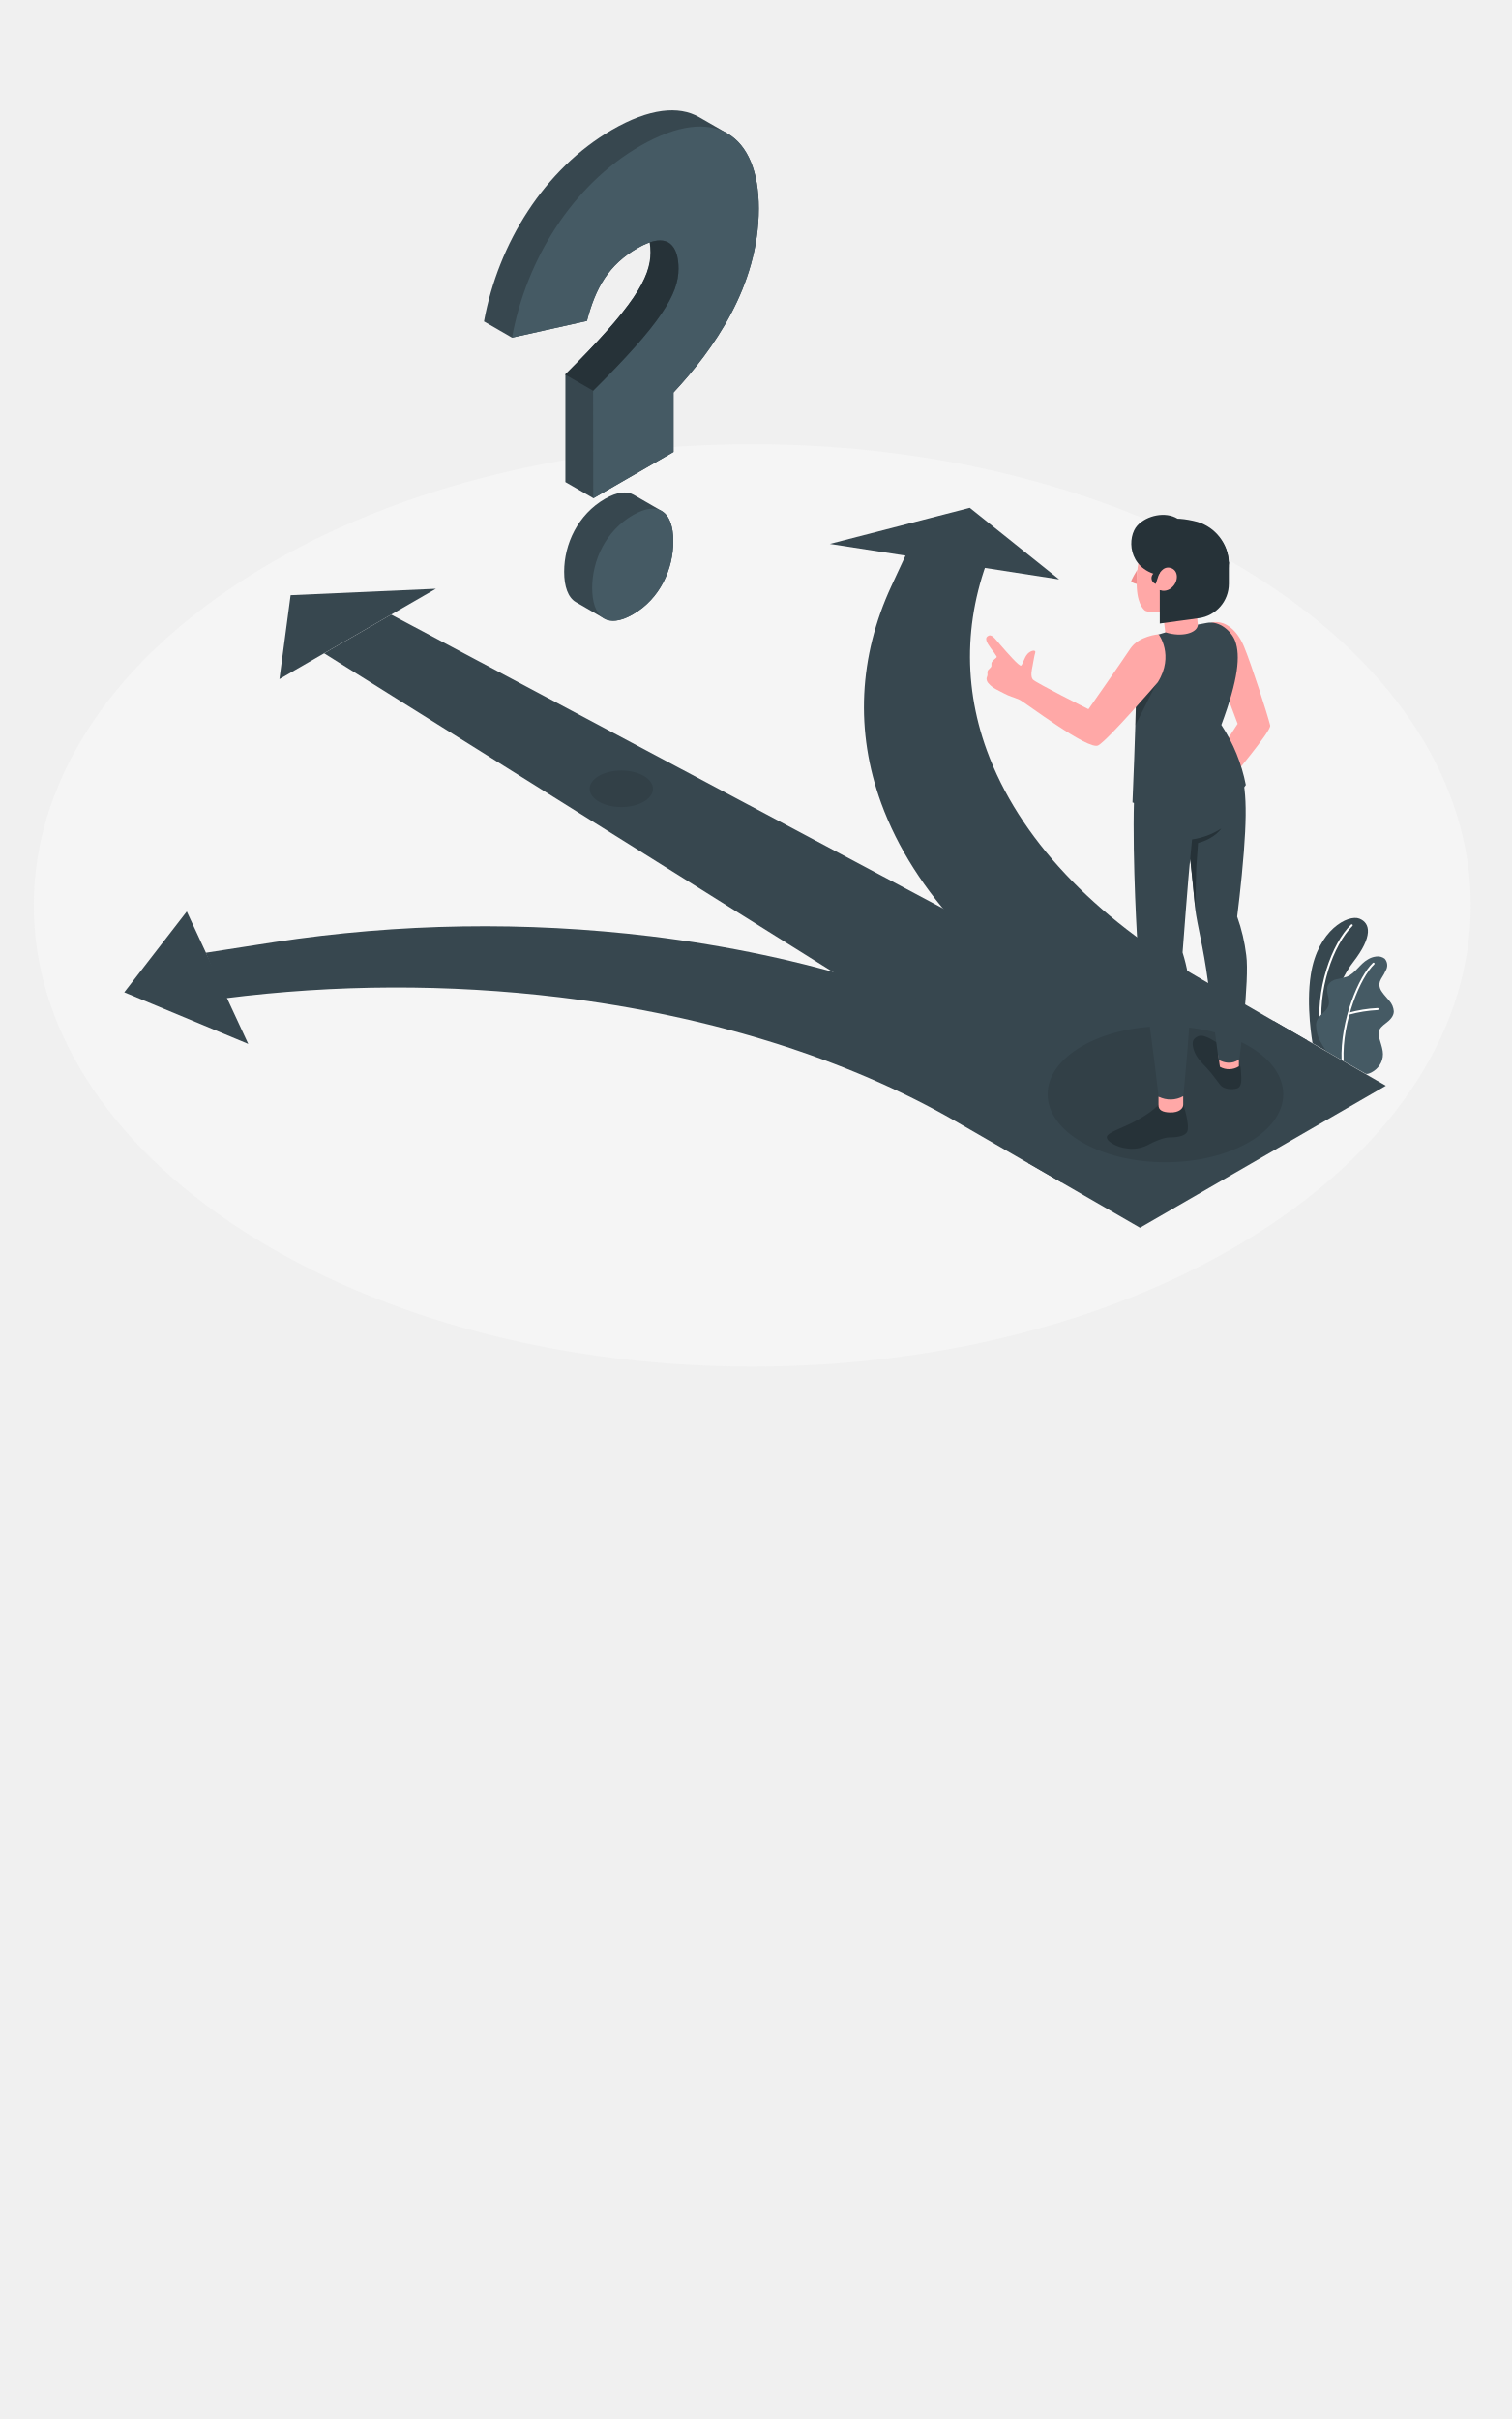
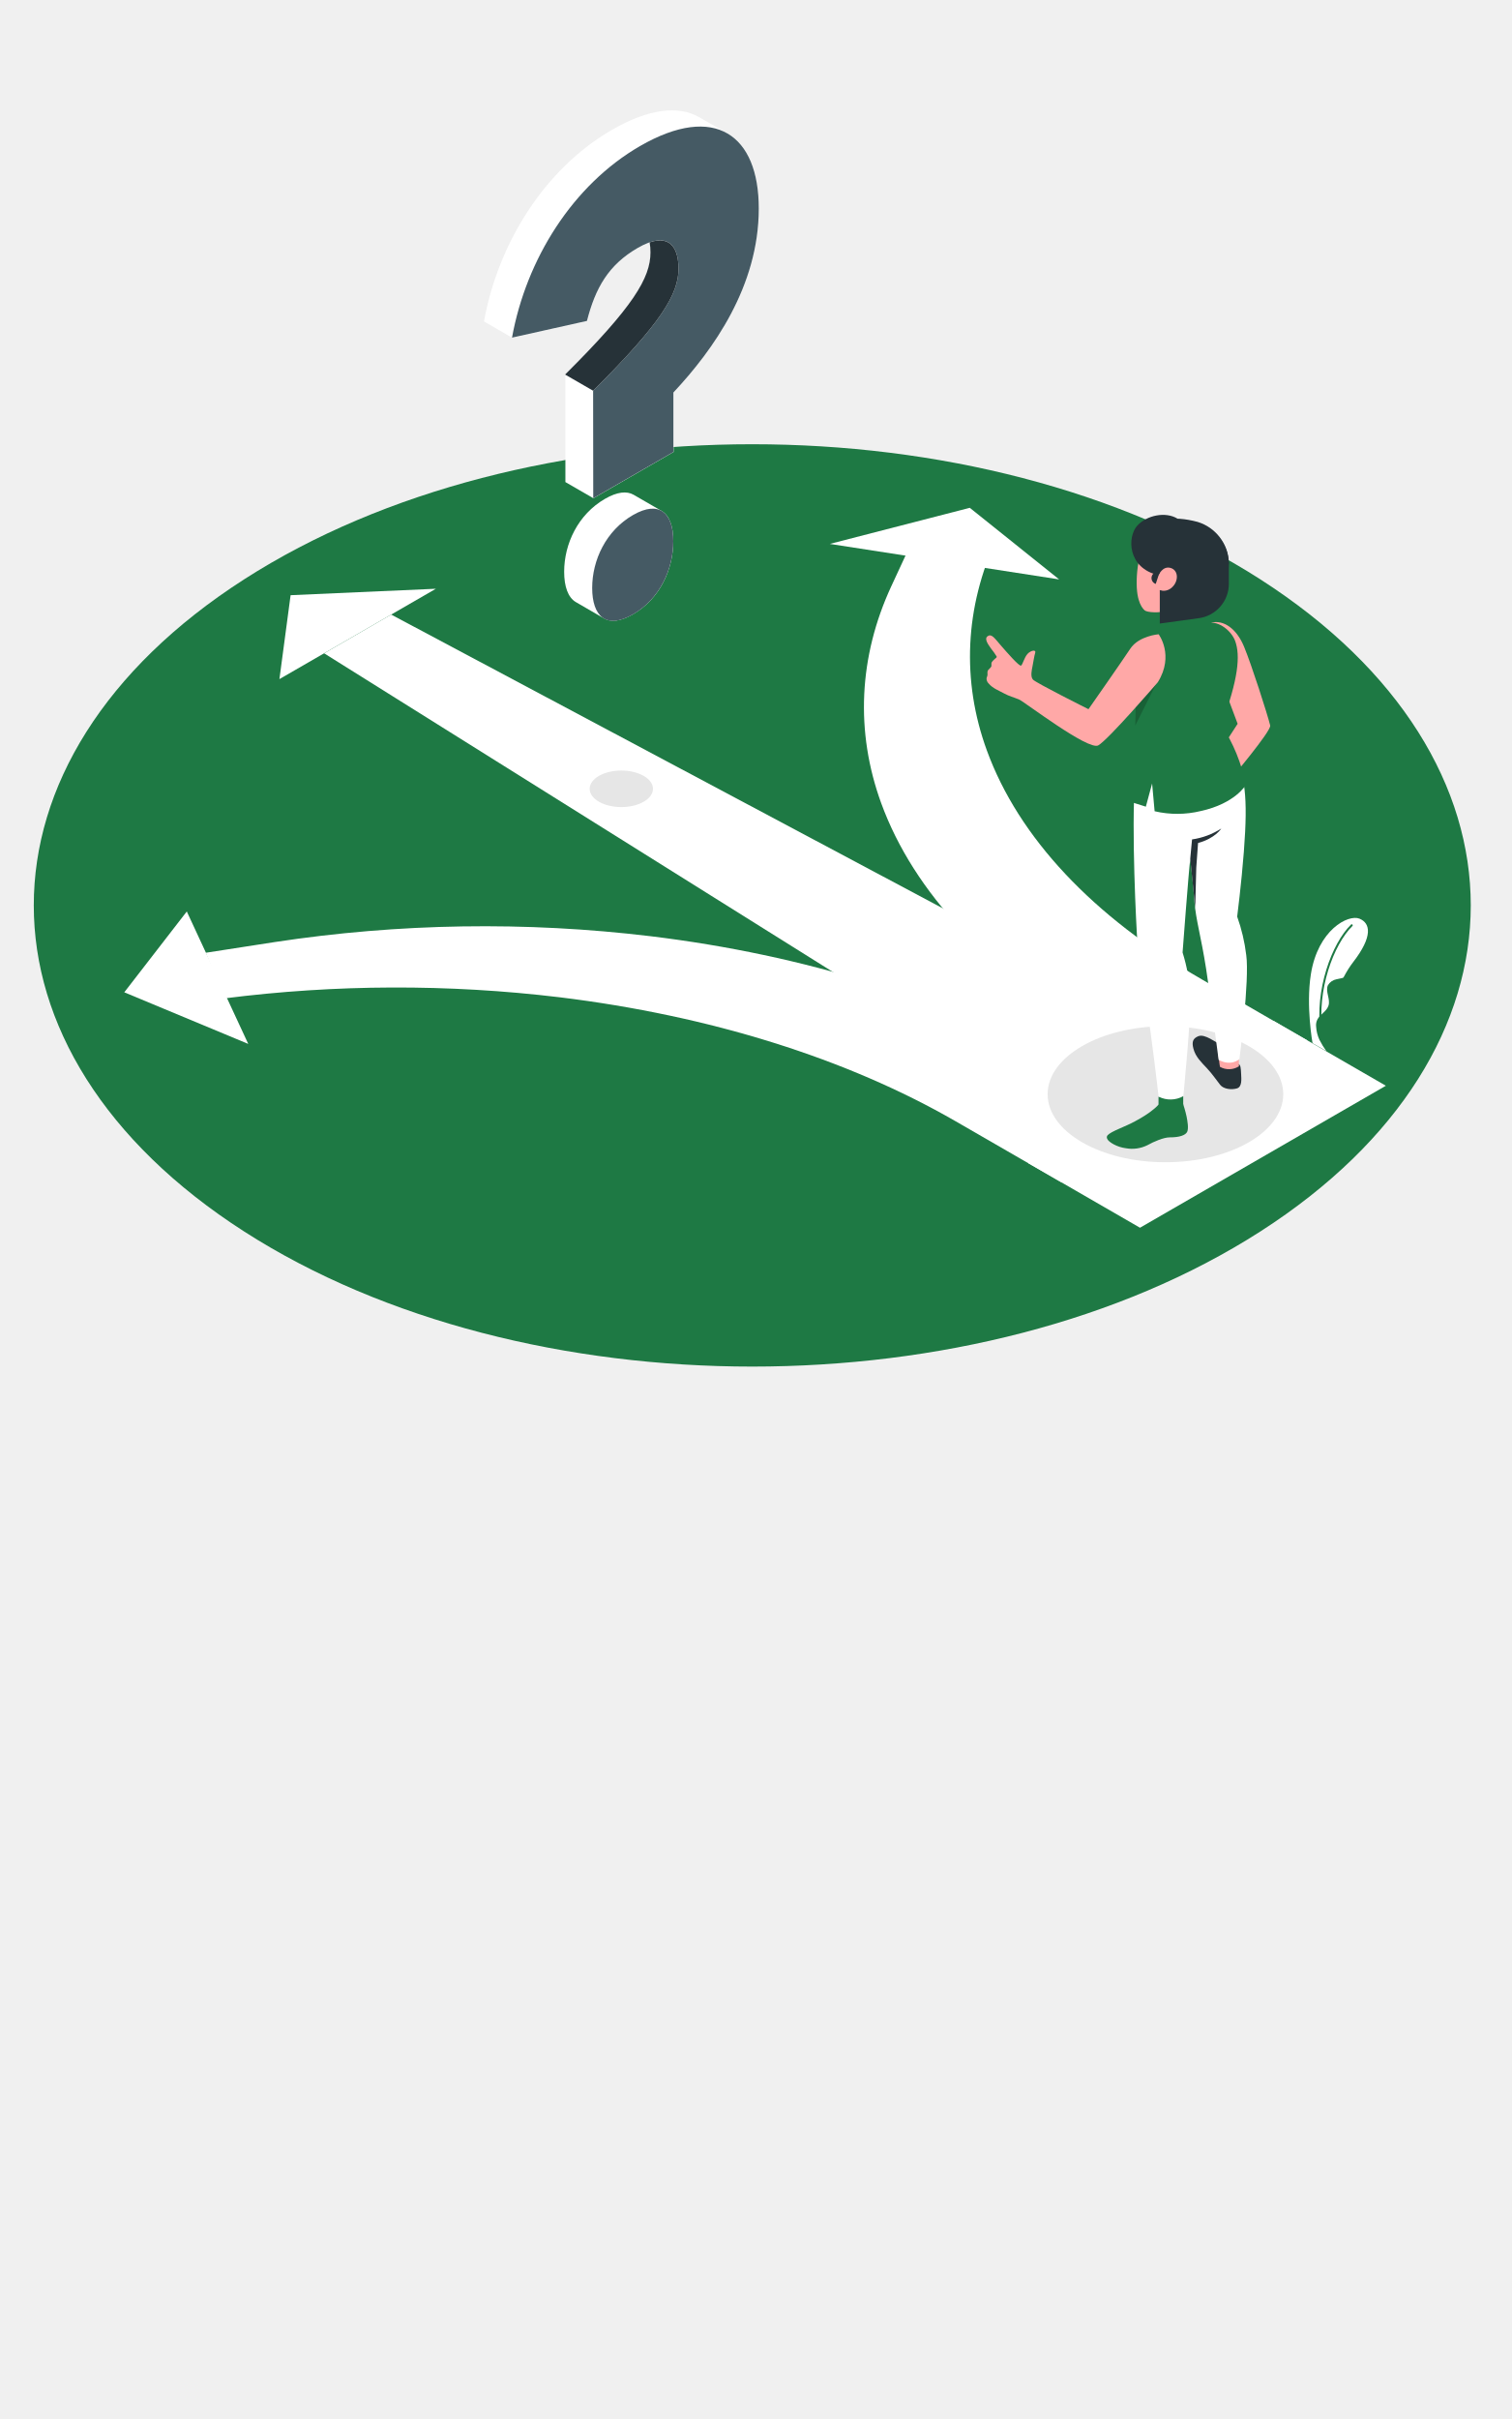
<svg xmlns="http://www.w3.org/2000/svg" class="animated" id="freepik_stories-choose" viewBox="0  0 500 800" version="1.1">
  <style>
		svg#freepik_stories-choose:not(.animated) .animable {
			opacity: 0;
		}
		svg#freepik_stories-choose.animated #freepik--Floor--inject-3 {
			animation: 1s 1 forwards cubic-bezier(0.36,-0.01,0.5,1.38) slideLeft;
			animation-delay: 0s;
		}
		svg#freepik_stories-choose.animated #freepik--Plants--inject-3 {
			animation: 1s 1 forwards cubic-bezier(0.36,-0.01,0.5,1.38) slideLeft;
			animation-delay: 0s;
		}
		svg#freepik_stories-choose.animated #freepik--Arrows--inject-3 {
			animation: 1s 1 forwards cubic-bezier(0.36,-0.01,0.5,1.38) zoomOut;
			animation-delay: 0s;
		}
		svg#freepik_stories-choose.animated #freepik--Shadow--inject-3 {
			animation: 1s 1 forwards cubic-bezier(0.36,-0.01,0.5,1.38) slideLeft;
			animation-delay: 0s;
		}
		svg#freepik_stories-choose.animated #freepik--question-mark--inject-3 {
			animation: 1s 1 forwards cubic-bezier(0.36,-0.01,0.5,1.38) lightSpeedRight;
			animation-delay: 0s;
		}
		svg#freepik_stories-choose.animated #freepik--Character--inject-3 {
			animation: 1s 1 forwards cubic-bezier(0.36,-0.01,0.5,1.38) fadeIn;
			animation-delay: 0s;
		}
		@keyframes slideLeft {
			0% {
				opacity: 0;
				transform: translateX(-30px);
			}
			100% {
				opacity: 1;
				transform: translateX(0);
			}
		}
		@keyframes zoomOut {
			0% {
				opacity: 0;
				transform: scale(1.5);
			}
			100% {
				opacity: 1;
				transform: scale(1);
			}
		}
		@keyframes lightSpeedRight {
			from {
				transform: translate3d(50%, 0, 0) skewX(-20deg);
				opacity: 0;
			}
			60% {
				transform: skewX(10deg);
				opacity: 1;
			}
			80% {
				transform: skewX(-2deg);
			}
			to {
				opacity: 1;
				transform: translate3d(0, 0, 0);
			}
		}
		@keyframes fadeIn {
			0% {
				opacity: 0;
			}
			100% {
				opacity: 1;
			}
		}
	</style>
  <g id="freepik--Floor--inject-3" class="animable" style="transform-origin: 248.846px 299.433px;">
-     <path id="freepik--floor--inject-3" d="M80.77,407.28c92.82,59.56,243.31,59.56,336.13,0s92.83-156.13,0-215.69-243.31-59.57-336.13,0S-12,347.72,80.77,407.28Z" style="fill: rgb(245, 245, 245); transform-origin: 248.846px 299.433px;" class="animable" />
+     <path id="freepik--floor--inject-3" d="M80.77,407.28c92.82,59.56,243.31,59.56,336.13,0s92.83-156.13,0-215.69-243.31-59.57-336.13,0S-12,347.72,80.77,407.28Z" style="fill: #1E7944; transform-origin: 248.846px 299.433px;" class="animable" />
  </g>
  <g id="freepik--Plants--inject-3" class="animable" style="transform-origin: 447.032px 329.366px;">
    <g id="freepik--plants--inject-3" class="animable" style="transform-origin: 447.032px 329.366px;">
-       <path d="M438.81,347.64,434.18,345s-2.22-12.24-.56-22.76c2.33-14.8,12.41-19.91,16.07-18.43s4.52,5.85-2.09,14.4C443.7,323.24,438.69,333.91,438.81,347.64Z" style="fill: rgb(55, 71, 79); transform-origin: 442.757px 325.602px;" id="el00tc0plpjxje" class="animable" />
-       <path d="M437.13,341.76h.05a.33.33,0,0,0,.28-.37c-1.91-13.86,3.66-29,9.92-35.15a.33.33,0,0,0-.47-.47c-6.37,6.23-12.05,21.65-10.1,35.71A.32.32,0,0,0,437.13,341.76Z" style="fill: rgb(255, 255, 255); transform-origin: 441.948px 323.717px;" id="elpjtbxsktmud" class="animable" />
-       <path d="M451.66,355.06c.73.42,2.24-.5,2.82-.88a7,7,0,0,0,2.32-2.67,6.49,6.49,0,0,0,.58-3.93,15.09,15.09,0,0,0-.49-2.09l-.59-2a5.15,5.15,0,0,1-.29-2c.17-1.38,1.41-2.36,2.53-3.2s2.52-2.15,2.52-3.82a5.88,5.88,0,0,0-1.48-3.49c-.79-1-1.74-1.91-2.46-3a4.06,4.06,0,0,1-.84-2.59,4.33,4.33,0,0,1,.56-1.63,22.8,22.8,0,0,0,1.78-3.25,3.28,3.28,0,0,0-.57-3.46,3.83,3.83,0,0,0-2.87-.71,6.52,6.52,0,0,0-2.68.94c-2.65,1.47-4.16,4.61-7,5.75a27.64,27.64,0,0,1-3.4.83,4.2,4.2,0,0,0-2.81,1.93c-1,2.06.88,4.6.16,6.79-.65,1.94-2.53,2.68-3.59,4.43a4.12,4.12,0,0,0-.49,2.54,12,12,0,0,0,1.07,4.29,30,30,0,0,0,2.35,3.86S451.55,355,451.66,355.06Z" style="fill: rgb(69, 90, 100); transform-origin: 448.198px 335.731px;" id="elrgm76joo1g" class="animable" />
-       <path d="M444.14,351.06h0a.33.33,0,0,0,.32-.35c-.54-13.11,5.64-27.58,10.13-31.79a.33.33,0,0,0,0-.47.32.32,0,0,0-.46,0c-4.59,4.29-10.89,19-10.34,32.3A.34.34,0,0,0,444.14,351.06Z" style="fill: rgb(255, 255, 255); transform-origin: 449.222px 334.706px;" id="elc8hxwyk0qw" class="animable" />
-       <path d="M446.11,335.57l.1,0a44.21,44.21,0,0,1,9.51-1.53.34.34,0,0,0,.32-.35.32.32,0,0,0-.35-.31,44.75,44.75,0,0,0-9.68,1.56.33.33,0,0,0-.22.41A.34.34,0,0,0,446.11,335.57Z" style="fill: rgb(255, 255, 255); transform-origin: 450.908px 334.474px;" id="elk6ids6ogk7" class="animable" />
+       <path d="M438.81,347.64,434.18,345s-2.22-12.24-.56-22.76c2.33-14.8,12.41-19.91,16.07-18.43s4.52,5.85-2.09,14.4C443.7,323.24,438.69,333.91,438.81,347.64Z" style="fill: white; transform-origin: 442.757px 325.602px;" id="el00tc0plpjxje" class="animable" />
+       <path d="M437.13,341.76h.05a.33.33,0,0,0,.28-.37c-1.91-13.86,3.66-29,9.92-35.15a.33.33,0,0,0-.47-.47c-6.37,6.23-12.05,21.65-10.1,35.71A.32.32,0,0,0,437.13,341.76Z" style="fill: #1E7944; transform-origin: 441.948px 323.717px;" id="elpjtbxsktmud" class="animable" />
+       <path d="M451.66,355.06c.73.42,2.24-.5,2.82-.88a7,7,0,0,0,2.32-2.67,6.49,6.49,0,0,0,.58-3.93,15.09,15.09,0,0,0-.49-2.09l-.59-2a5.15,5.15,0,0,1-.29-2c.17-1.38,1.41-2.36,2.53-3.2s2.52-2.15,2.52-3.82a5.88,5.88,0,0,0-1.48-3.49c-.79-1-1.74-1.91-2.46-3a4.06,4.06,0,0,1-.84-2.59,4.33,4.33,0,0,1,.56-1.63,22.8,22.8,0,0,0,1.78-3.25,3.28,3.28,0,0,0-.57-3.46,3.83,3.83,0,0,0-2.87-.71,6.52,6.52,0,0,0-2.68.94c-2.65,1.47-4.16,4.61-7,5.75a27.64,27.64,0,0,1-3.4.83,4.2,4.2,0,0,0-2.81,1.93c-1,2.06.88,4.6.16,6.79-.65,1.94-2.53,2.68-3.59,4.43a4.12,4.12,0,0,0-.49,2.54,12,12,0,0,0,1.07,4.29,30,30,0,0,0,2.35,3.86S451.55,355,451.66,355.06Z" style="fill: #1E7944; transform-origin: 448.198px 335.731px;" id="elrgm76joo1g" class="animable" />
+       <path d="M444.14,351.06h0a.33.33,0,0,0,.32-.35c-.54-13.11,5.64-27.58,10.13-31.79a.33.33,0,0,0,0-.47.32.32,0,0,0-.46,0c-4.59,4.29-10.89,19-10.34,32.3A.34.34,0,0,0,444.14,351.06Z" style="fill: #1E7944; transform-origin: 449.222px 334.706px;" id="elc8hxwyk0qw" class="animable" />
+       <path d="M446.11,335.57l.1,0a44.21,44.21,0,0,1,9.51-1.53.34.34,0,0,0,.32-.35.32.32,0,0,0-.35-.31,44.75,44.75,0,0,0-9.68,1.56.33.33,0,0,0-.22.41A.34.34,0,0,0,446.11,335.57Z" style="fill: #1E7944; transform-origin: 450.908px 334.474px;" id="elk6ids6ogk7" class="animable" />
    </g>
  </g>
  <g id="freepik--Arrows--inject-3" class="animable" style="transform-origin: 249.77px 286.985px;">
    <g id="freepik--Trails--inject-3" class="animable" style="transform-origin: 249.77px 286.985px;">
-       <polygon points="129.4 203.25 107.22 216.06 369.7 380.41 414.07 354.8 129.4 203.25" style="fill: rgb(55, 71, 79); transform-origin: 260.645px 291.83px;" id="elf5vwvlpzk8" class="animable" />
-       <polygon points="96.13 196.84 92.43 224.59 144.19 194.71 96.13 196.84" style="fill: rgb(55, 71, 79); transform-origin: 118.31px 209.65px;" id="elydaelcqx7jr" class="animable" />
-       <path d="M384.49,371.87l-33.27,19.21L316.1,370.81c-36-20.75-81.24-34.92-131-41a451.87,451.87,0,0,0-110.92.38l-6.1-15.1,22.7-3.52a461.21,461.21,0,0,1,124.5-1.94c50.91,6.2,97.27,20.7,134.06,41.94Z" style="fill: rgb(55, 71, 79); transform-origin: 226.285px 348.702px;" id="eld9pynek5le4" class="animable" />
-       <polygon points="61.79 301.44 82.12 345.24 41.11 328.17 61.79 301.44" style="fill: rgb(55, 71, 79); transform-origin: 61.615px 323.34px;" id="elbjkzv3cgse" class="animable" />
-       <path d="M432.55,344.13l-33.27,19.21-35.12-20.28c-36.79-21.24-61.91-48-72.65-77.4-8.64-23.66-7.48-48.52,3.37-71.88l6.08-13.1L329.74,178c-10.59,22.82-11.73,47.11-3.28,70.22,10.49,28.72,35,54.87,71,75.62Z" style="fill: rgb(55, 71, 79); transform-origin: 359.169px 270.67px;" id="elwsgxi805yx" class="animable" />
-       <polygon points="274.5 179.88 350.36 191.62 320.8 167.94 274.5 179.88" style="fill: rgb(55, 71, 79); transform-origin: 312.43px 179.78px;" id="eltple4yq9ke" class="animable" />
-       <polygon points="340.13 384.68 377.1 406.03 458.43 359.07 421.46 337.72 340.13 384.68" style="fill: rgb(55, 71, 79); transform-origin: 399.28px 371.875px;" id="el1beciuv9q15" class="animable" />
+       <polygon points="129.4 203.25 107.22 216.06 369.7 380.41 414.07 354.8 129.4 203.25" style="fill: white; transform-origin: 260.645px 291.83px;" id="elf5vwvlpzk8" class="animable" />
+       <polygon points="96.13 196.84 92.43 224.59 144.19 194.71 96.13 196.84" style="fill: white; transform-origin: 118.31px 209.65px;" id="elydaelcqx7jr" class="animable" />
+       <path d="M384.49,371.87l-33.27,19.21L316.1,370.81c-36-20.75-81.24-34.92-131-41a451.87,451.87,0,0,0-110.92.38l-6.1-15.1,22.7-3.52a461.21,461.21,0,0,1,124.5-1.94c50.91,6.2,97.27,20.7,134.06,41.94Z" style="fill: white; transform-origin: 226.285px 348.702px;" id="eld9pynek5le4" class="animable" />
+       <polygon points="61.79 301.44 82.12 345.24 41.11 328.17 61.79 301.44" style="fill: white; transform-origin: 61.615px 323.34px;" id="elbjkzv3cgse" class="animable" />
+       <path d="M432.55,344.13l-33.27,19.21-35.12-20.28c-36.79-21.24-61.91-48-72.65-77.4-8.64-23.66-7.48-48.52,3.37-71.88l6.08-13.1L329.74,178c-10.59,22.82-11.73,47.11-3.28,70.22,10.49,28.72,35,54.87,71,75.62Z" style="fill: white; transform-origin: 359.169px 270.67px;" id="elwsgxi805yx" class="animable" />
+       <polygon points="274.5 179.88 350.36 191.62 320.8 167.94 274.5 179.88" style="fill: white; transform-origin: 312.43px 179.78px;" id="eltple4yq9ke" class="animable" />
+       <polygon points="340.13 384.68 377.1 406.03 458.43 359.07 421.46 337.72 340.13 384.68" style="fill: white; transform-origin: 399.28px 371.875px;" id="el1beciuv9q15" class="animable" />
    </g>
  </g>
  <g id="freepik--Shadow--inject-3" class="animable" style="transform-origin: 309.775px 319.6px;">
    <g id="freepik--shadow--inject-3">
      <ellipse cx="385.52" cy="361.87" rx="38.97" ry="22.5" style="opacity: 0.1; transform-origin: 385.52px 361.87px;" class="animable" />
    </g>
    <g id="freepik--shadow--inject-3">
      <ellipse cx="205.53" cy="260.87" rx="10.47" ry="6.04" style="opacity: 0.1; transform-origin: 205.53px 260.87px;" class="animable" />
    </g>
  </g>
  <g id="freepik--question-mark--inject-3" class="animable" style="transform-origin: 205.55px 120.909px;">
    <g id="freepik--question-mark--inject-3" class="animable" style="transform-origin: 205.55px 120.909px;">
-       <path d="M218.9,169h0l-9.32-5.38h0c-2.22-1.28-5.39-1-9.47,1.36-8.94,5.17-13.49,14.91-13.49,24.11,0,4.88,1.28,8.48,3.82,10l9.31,5.4h0c2.24,1.35,5.46,1.08,9.63-1.33,9-5.16,13.34-15,13.34-24.22C222.72,174.05,221.43,170.48,218.9,169Z" style="fill: rgb(55, 71, 79); transform-origin: 204.67px 184.082px;" id="el84m8pep7nih" class="animable" />
-       <path d="M240.72,44.19l-9.48-5.45c-6.71-3.84-16.46-2.92-28.78,4.19-22.28,12.86-37.65,37.43-42.36,63.37l9.27,5.36,24.79-5.53C197,95.3,201.22,87.62,211,82a23,23,0,0,1,4-1.85,19.85,19.85,0,0,1,.27,3.35c0,8.37-5.65,17.91-28.24,40.37v35.56l9.27,5.35,26.52-15.3V129.81C235.9,115.72,251,94.68,251,68.94,251,56.84,247.4,48.12,240.72,44.19Z" style="fill: rgb(55, 71, 79); transform-origin: 205.55px 100.641px;" id="el7jsxpgor6gh" class="animable" />
+       <path d="M218.9,169h0l-9.32-5.38h0c-2.22-1.28-5.39-1-9.47,1.36-8.94,5.17-13.49,14.91-13.49,24.11,0,4.88,1.28,8.48,3.82,10l9.31,5.4h0c2.24,1.35,5.46,1.08,9.63-1.33,9-5.16,13.34-15,13.34-24.22C222.72,174.05,221.43,170.48,218.9,169Z" style="fill: white; transform-origin: 204.67px 184.082px;" id="el84m8pep7nih" class="animable" />
+       <path d="M240.72,44.19l-9.48-5.45c-6.71-3.84-16.46-2.92-28.78,4.19-22.28,12.86-37.65,37.43-42.36,63.37l9.27,5.36,24.79-5.53C197,95.3,201.22,87.62,211,82a23,23,0,0,1,4-1.85,19.85,19.85,0,0,1,.27,3.35c0,8.37-5.65,17.91-28.24,40.37v35.56l9.27,5.35,26.52-15.3V129.81C235.9,115.72,251,94.68,251,68.94,251,56.84,247.4,48.12,240.72,44.19Z" style="fill: white; transform-origin: 205.55px 100.641px;" id="el7jsxpgor6gh" class="animable" />
      <path d="M196.2,129.22c22.6-22.46,28.25-32,28.25-40.36,0-7.33-3.3-12.75-13.5-6.86-9.73,5.62-14,13.3-16.79,24.13l-24.79,5.53c4.71-25.94,20.09-50.51,42.37-63.37C236.53,34,251,44.68,251,68.94c0,25.74-15.06,46.78-28.24,60.87v19.67l-26.52,15.3Z" style="fill: rgb(69, 90, 100); transform-origin: 210.185px 103.32px;" id="el7av8w31p9wa" class="animable" />
      <path d="M195.89,194.45c0-9.21,4.55-18.95,13.49-24.11,8.79-5.07,13.34-.59,13.34,8.62s-4.39,19.06-13.34,24.22S195.89,203.65,195.89,194.45Z" style="fill: rgb(69, 90, 100); transform-origin: 209.305px 186.768px;" id="eljuzmtvhv7h9" class="animable" />
      <path d="M224.45,88.86c0,8.37-5.65,17.9-28.25,40.36l-9.27-5.35c22.6-22.47,28.24-32,28.24-40.37a18.75,18.75,0,0,0-.27-3.34C222,77.7,224.45,82.58,224.45,88.86Z" style="fill: rgb(38, 50, 56); transform-origin: 205.69px 104.365px;" id="elzk1qqg6jxbh" class="animable" />
    </g>
  </g>
  <g id="freepik--Character--inject-3" class="animable" style="transform-origin: 373.2px 275.101px;">
    <g id="freepik--character--inject-3" class="animable" style="transform-origin: 373.2px 275.101px;">
      <path d="M400.76,205.9c3.93-.93,8.25,1.86,10.78,8s7.58,21.89,8.63,26c.47,1.84-13.53,18.17-13,17.93.15-.07-4.56-8-4.56-8l6.79-10.46-4.25-11.35Z" style="fill: rgb(255, 168, 167); transform-origin: 410.471px 231.779px;" id="elyu0oqndwpt" class="animable" />
      <path d="M409.82,352c.53.2.66,1.21.74,3.23.06,1.52.39,4.19-1.39,4.72s-4.41.26-5.55-1.18c-1.43-1.79-2.4-3.37-4.44-5.56-1.77-1.9-3.68-3.67-4.39-6.34-.65-2.4-.11-3.45,1.53-4.15,2.26-1,5.81,2.18,7.58,2.68C405.42,345.87,409.28,351.84,409.82,352Z" style="fill: rgb(38, 50, 56); transform-origin: 402.572px 351.364px;" id="elt4gxqdds99" class="animable" />
      <path d="M409.82,350.17v2.48a6.09,6.09,0,0,1-6.26.17c-.1-.24-.65-5-.65-5Z" style="fill: rgb(255, 168, 167); transform-origin: 406.365px 350.712px;" id="elkl1lxtmv2y" class="animable" />
-       <path d="M391.4,365.19s.71,2.15,1.1,4c.3,1.5.74,4,.21,5.12s-2.57,1.85-5.73,1.83c-2.05,0-5.25,1.38-7.44,2.6a11.42,11.42,0,0,1-7.11,1c-2.82-.34-5.74-2-6.19-3.14s.13-1.73,6.77-4.56c.06,0,7-3.16,10.22-6.71Z" style="fill: rgb(38, 50, 56); transform-origin: 379.541px 372.557px;" id="eltxrfpb3jkhd" class="animable" />
-       <path d="M391.4,362.51s0,1.84,0,2.89-1.23,2.61-4.43,2.5c-2.26-.08-3.83-.69-3.74-2.55v-2.67Z" style="fill: rgb(255, 168, 167); transform-origin: 387.313px 365.208px;" id="el8ietdw05hhs" class="animable" />
-       <path d="M412.25,315.87a58.38,58.38,0,0,0-3-12.73s1.4-10.94,2.21-21.46c1.45-18.85.28-25-3.42-33.47,0,0-31.63-3.2-32.6,9.94-1.2,16.37.4,48,.83,53.79s1,8.39,3,20.47c1.56,9.19,4,30.27,4,30.27a8.66,8.66,0,0,0,8.17-.17s2.59-26.32,2.32-33A56.85,56.85,0,0,0,391.19,315s2-26.68,2.53-30.93c0,0,1,8.47,1.42,14.25s2.15,11.31,3.83,22.05c1.45,9.31,4.14,30.14,4.14,30.14,4.2,2.27,6.88-.25,6.88-.25S413.39,324,412.25,315.87Z" style="fill: rgb(55, 71, 79); transform-origin: 393.743px 305.744px;" id="el1v2h0jy4dn3" class="animable" />
-       <polygon points="384.56 201.64 386.05 213.86 396.8 212.89 395.57 199.33 384.56 201.64" style="fill: rgb(255, 168, 167); transform-origin: 390.68px 206.595px;" id="elcegcvl8ftpl" class="animable" />
-       <path d="M408.59,212c-1.18-3.21-5.2-6.79-9.33-6-1.08.2-2,.36-3,.56-.09,2.82-5.4,4.28-10.68,2.57-1.59.45-3.05.92-4.37,1.39-3.78,1.35-5.3,7.63-5.39,18.14s-1.2,36.73-1.2,36.73l4.42,1.39,2.07-7.67.83,9.18a32.84,32.84,0,0,0,15.27-.07c11.37-2.48,14.9-8.62,14.9-8.62a55.22,55.22,0,0,0-8.1-19.86C409.66,224.58,410.34,216.79,408.59,212Z" style="fill: rgb(55, 71, 79); transform-origin: 393.365px 237.522px;" id="el5fhgfp7xvi6" class="animable" />
+       <path d="M391.4,365.19s.71,2.15,1.1,4c.3,1.5.74,4,.21,5.12s-2.57,1.85-5.73,1.83c-2.05,0-5.25,1.38-7.44,2.6a11.42,11.42,0,0,1-7.11,1c-2.82-.34-5.74-2-6.19-3.14s.13-1.73,6.77-4.56c.06,0,7-3.16,10.22-6.71Z" style="fill: #1E7944; transform-origin: 379.541px 372.557px;" id="eltxrfpb3jkhd" class="animable" />
+       <path d="M391.4,362.51s0,1.84,0,2.89-1.23,2.61-4.43,2.5c-2.26-.08-3.83-.69-3.74-2.55v-2.67Z" style="fill: #1E7944; transform-origin: 387.313px 365.208px;" id="el8ietdw05hhs" class="animable" />
+       <path d="M412.25,315.87a58.38,58.38,0,0,0-3-12.73s1.4-10.94,2.21-21.46c1.45-18.85.28-25-3.42-33.47,0,0-31.63-3.2-32.6,9.94-1.2,16.37.4,48,.83,53.79s1,8.39,3,20.47c1.56,9.19,4,30.27,4,30.27a8.66,8.66,0,0,0,8.17-.17s2.59-26.32,2.32-33A56.85,56.85,0,0,0,391.19,315s2-26.68,2.53-30.93c0,0,1,8.47,1.42,14.25s2.15,11.31,3.83,22.05c1.45,9.31,4.14,30.14,4.14,30.14,4.2,2.27,6.88-.25,6.88-.25S413.39,324,412.25,315.87Z" style="fill: white; transform-origin: 393.743px 305.744px;" id="el1v2h0jy4dn3" class="animable" />
+       <polygon points="384.56 201.64 386.05 213.86 396.8 212.89 395.57 199.33 384.56 201.64" style="fill: #1E7944; transform-origin: 390.68px 206.595px;" id="elcegcvl8ftpl" class="animable" />
+       <path d="M408.59,212c-1.18-3.21-5.2-6.79-9.33-6-1.08.2-2,.36-3,.56-.09,2.82-5.4,4.28-10.68,2.57-1.59.45-3.05.92-4.37,1.39-3.78,1.35-5.3,7.63-5.39,18.14s-1.2,36.73-1.2,36.73l4.42,1.39,2.07-7.67.83,9.18a32.84,32.84,0,0,0,15.27-.07c11.37-2.48,14.9-8.62,14.9-8.62a55.22,55.22,0,0,0-8.1-19.86C409.66,224.58,410.34,216.79,408.59,212Z" style="fill: #1E7944; transform-origin: 393.365px 237.522px;" id="el5fhgfp7xvi6" class="animable" />
      <g id="elnxnzvzmlsg">
        <polygon points="375.69 233.89 382.38 226.29 375.53 239.97 375.69 233.89" style="opacity: 0.2; transform-origin: 378.955px 233.13px;" class="animable" />
      </g>
      <path d="M383.27,209.76s-6.57.52-9.38,4.78-13.83,20-13.83,20-17.53-8.77-18.39-9.81-.37-3.14-.14-4.3.63-3.73.89-4.45c.45-1.26-1.42-.92-2.51.26s-1.59,3.48-2.14,3.88-4.72-4.4-6.74-6.72-3-3.93-4.33-3c-1,.69-.35,2.07,1.1,4.05a24.37,24.37,0,0,1,1.87,2.63c.18.35-.36.63-.57.82-.39.36-1.09.93-1.14,1.48a5.37,5.37,0,0,1,0,.9c-.19.66-1,1-1.24,1.62-.17.46,0,1-.08,1.47-.06.32-.23.6-.29.92A2.2,2.2,0,0,0,327,226c1.42,1.69,3.37,2.34,5.23,3.37,1.55.86,3.15,1.23,4.93,2s22.85,16.94,26.13,15.14S383,225.62,383,225.62C388.54,216.72,383.27,209.76,383.27,209.76Z" style="fill: rgb(255, 168, 167); transform-origin: 355.876px 228.205px;" id="elfwq4yujgllu" class="animable" />
      <path d="M378.53,186.57s-4.2-4.73-1.14-9.54c3.61-5.66,10.56-6.63,18.8-4.42a14.62,14.62,0,0,1,10.31,13.27c.39,6-16.46,10.5-16.07,14.64Z" style="fill: rgb(38, 50, 56); transform-origin: 391.39px 186.017px;" id="elhe5bs7vmba7" class="animable" />
-       <path d="M376.22,188.41s-2.29,3.67-2,4a5.78,5.78,0,0,0,1.85.74Z" style="fill: rgb(242, 143, 143); transform-origin: 375.207px 190.78px;" id="elfkm8y6majli" class="animable" />
+       <path d="M376.22,188.41s-2.29,3.67-2,4a5.78,5.78,0,0,0,1.85.74Z" style="fill: #1E7944; transform-origin: 375.207px 190.78px;" id="elfkm8y6majli" class="animable" />
      <path d="M383.19,176.8c-2.28,1.26-6.23,3.58-7,12.14-.82,8.79,1.22,11.78,2.44,12.9.83.75,5,.92,7.15.19,2.69-.92,8.5-4,11.13-8.58,3.1-5.41,3.58-12.52-.24-15.2C391.27,174.48,385.13,175.73,383.19,176.8Z" style="fill: rgb(255, 168, 167); transform-origin: 387.693px 189.104px;" id="elb7wk9pj5528" class="animable" />
      <path d="M382.52,177.18s-1.8,8,.75,13c0,0,1.33-3.16,4-2.34s2.57,4.43.5,6.33a4,4,0,0,1-4.16,1,17.93,17.93,0,0,0,4,6.07s8,3.57,14.94-4.26c6.29-7.1,5.12-19.49-4.51-22.41S382.52,177.18,382.52,177.18Z" style="fill: rgb(38, 50, 56); transform-origin: 394.179px 187.885px;" id="el86xsxwsoev2" class="animable" />
      <path d="M383.65,195.21v11l12.93-1.77a11.48,11.48,0,0,0,9.92-11.37v-7.22l-10.26,6.57-4.85,4.29-4.91-.4Z" style="fill: rgb(38, 50, 56); transform-origin: 395.075px 196.03px;" id="eltd6tnihqptp" class="animable" />
      <path d="M376.27,173.75c-3.46,3.72-3.38,14.17,7,16.47l6.25-18.69C385.52,169.08,379.36,170.44,376.27,173.75Z" style="fill: rgb(38, 50, 56); transform-origin: 381.872px 180.249px;" id="elol553avpmkq" class="animable" />
      <path d="M382.31,193.11a2,2,0,1,1,1.28-3.87Z" style="fill: rgb(38, 50, 56); transform-origin: 382.251px 191.123px;" id="elpdnta6xr1fa" class="animable" />
      <path d="M393.72,284l.6-6.39A24.2,24.2,0,0,0,404,274s-2.05,3.29-7.69,4.79l-.59,8.14-.35,13.33Z" style="fill: rgb(38, 50, 56); transform-origin: 398.86px 287.13px;" id="el0ogn6ipa2ilk" class="animable" />
    </g>
  </g>
  <defs>
    <filter id="active" height="400%">
      <feMorphology in="SourceAlpha" result="DILATED" operator="dilate" radius="2" />
      <feFlood flood-color="#32DFEC" flood-opacity="1" result="PINK" />
      <feComposite in="PINK" in2="DILATED" operator="in" result="OUTLINE" />
      <feMerge>
        <feMergeNode in="OUTLINE" />
        <feMergeNode in="SourceGraphic" />
      </feMerge>
    </filter>
    <filter id="hover" height="400%">
      <feMorphology in="SourceAlpha" result="DILATED" operator="dilate" radius="2" />
      <feFlood flood-color="#ff0000" flood-opacity="0.5" result="PINK" />
      <feComposite in="PINK" in2="DILATED" operator="in" result="OUTLINE" />
      <feMerge>
        <feMergeNode in="OUTLINE" />
        <feMergeNode in="SourceGraphic" />
      </feMerge>
      <feColorMatrix type="matrix" values="0   0   0   0   0                0   1   0   0   0                0   0   0   0   0                0   0   0   1   0 " />
    </filter>
  </defs>
</svg>
